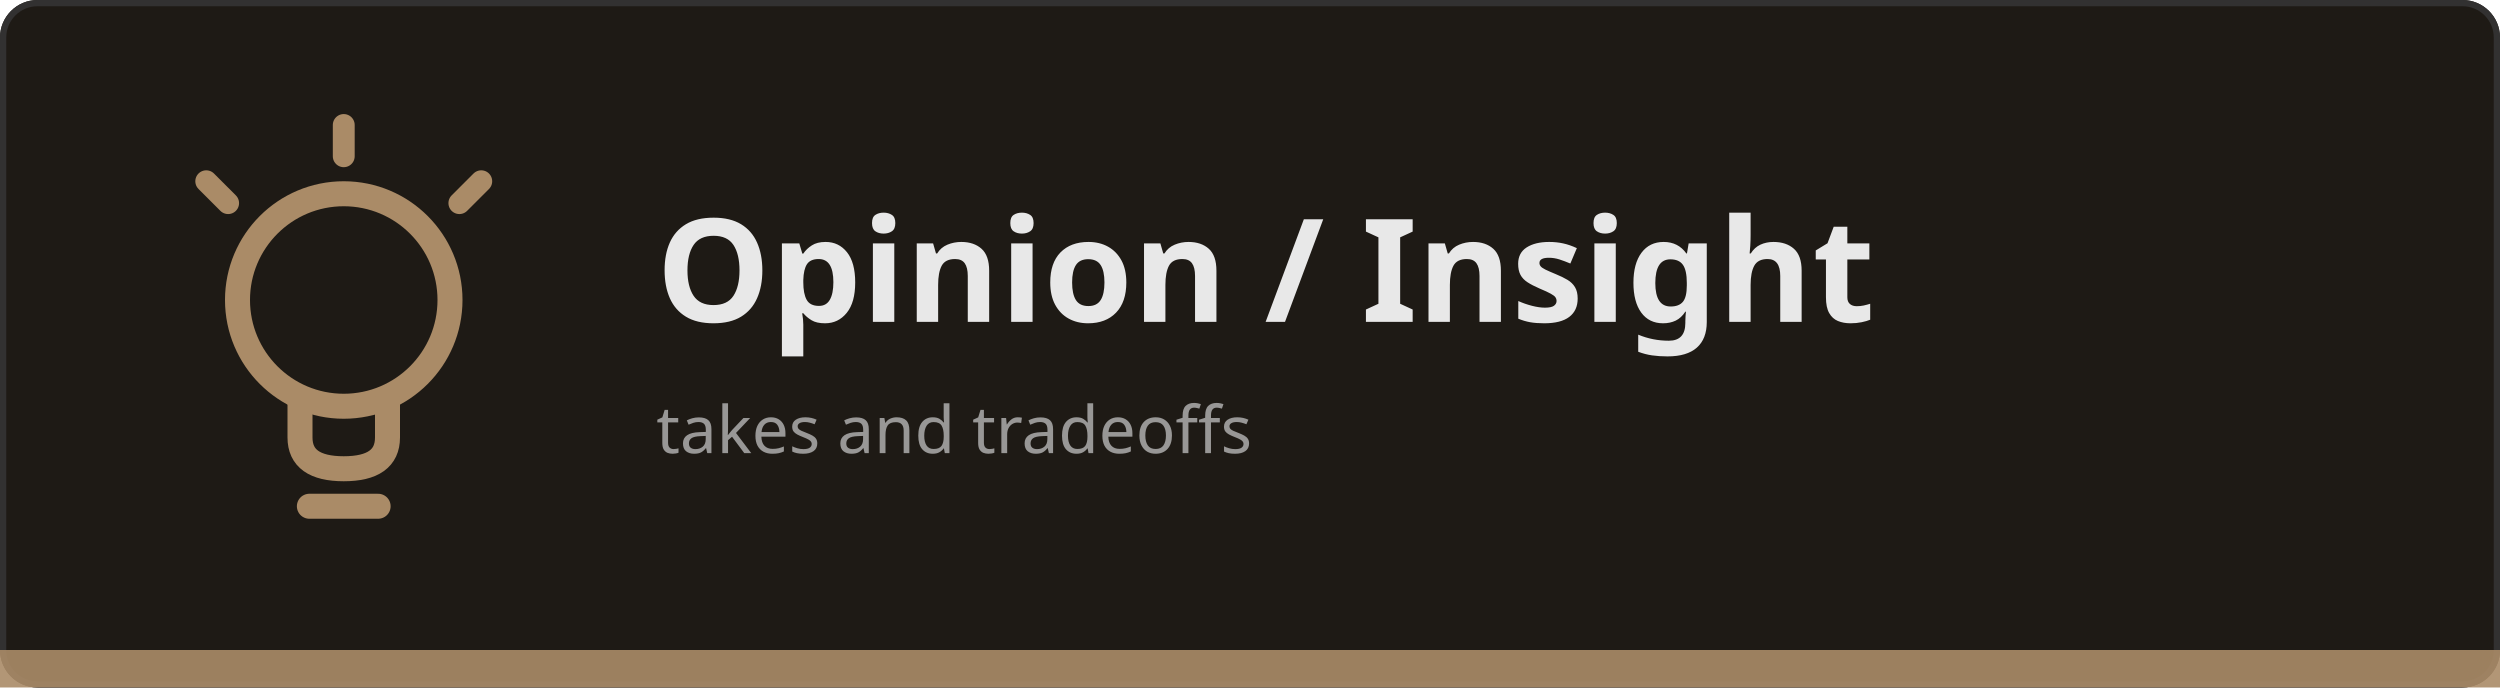
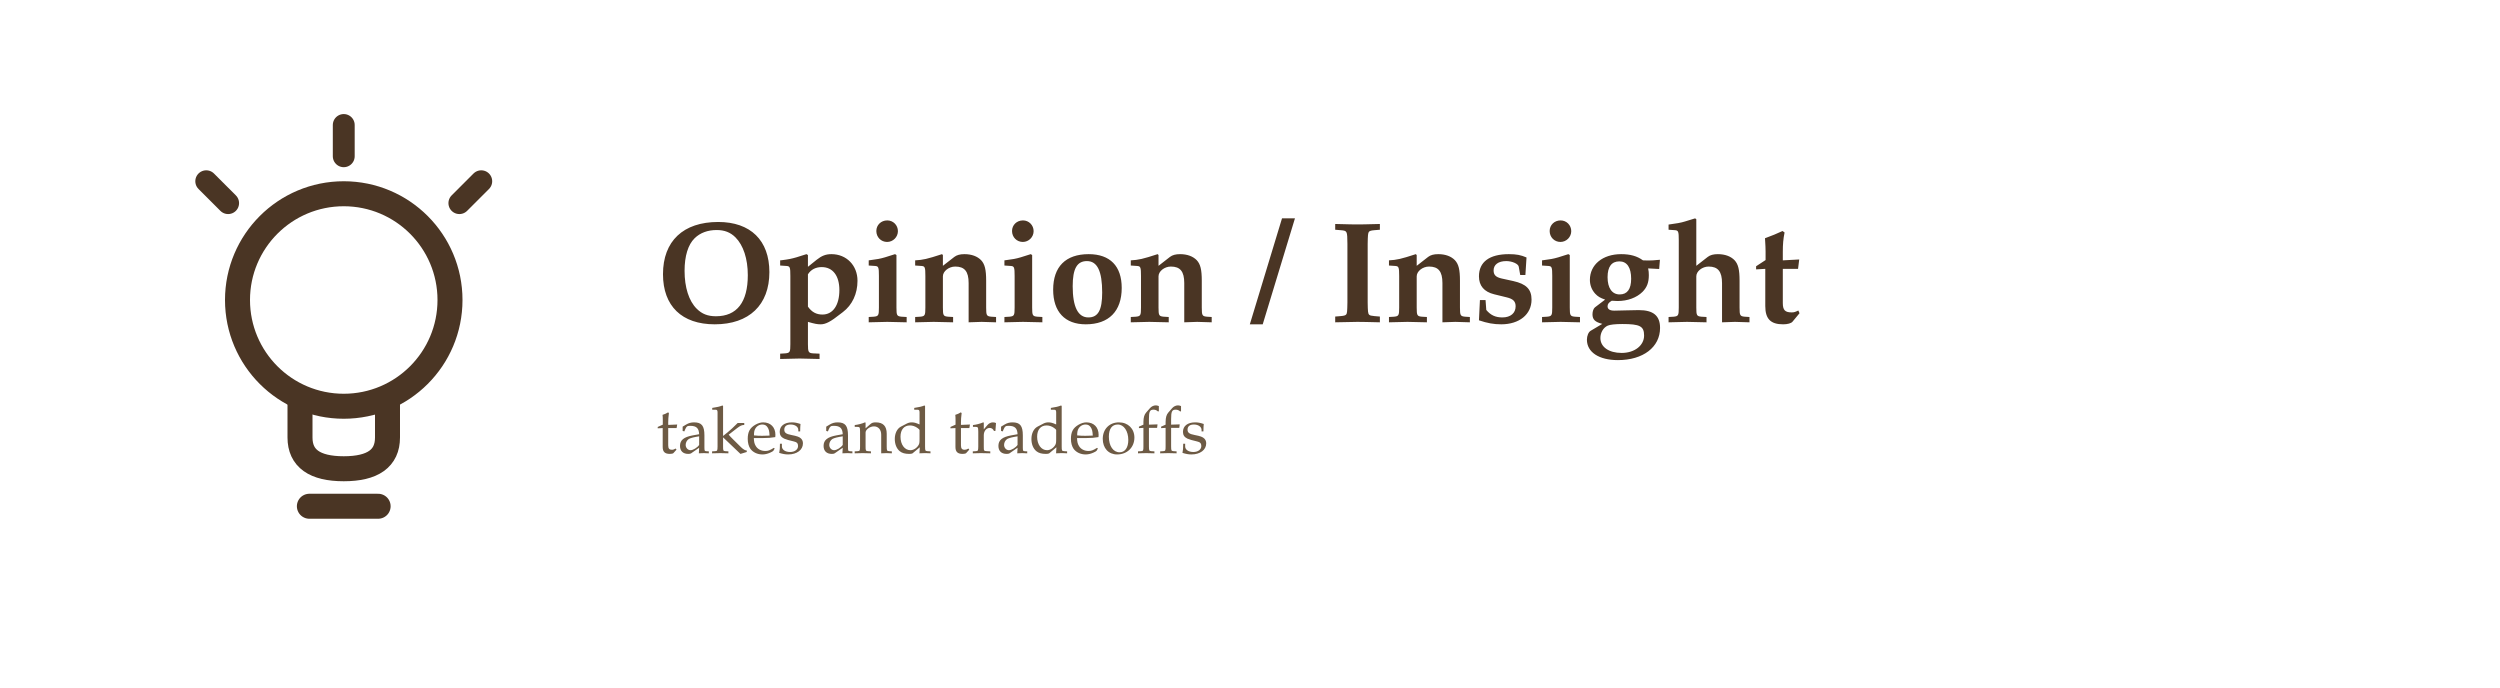
<svg xmlns="http://www.w3.org/2000/svg" viewBox="0 0 800 220" role="img" aria-label="Opinion / Insight">
-   <rect width="800" height="220" rx="12" fill="#1e1a15" />
-   <rect x="1" y="1" width="798" height="218" rx="11" fill="none" stroke="#323131" stroke-width="2" />
-   <rect x="0" y="208" width="800" height="12" fill="#aa8b67" opacity="0.9" />
  <g transform="translate(110,104)">
-     <circle cx="0" cy="-8" r="34" fill="none" stroke="#aa8b67" stroke-width="8" />
-     <path d="M-14,24 L-14,36 Q-14,46 0,46 Q14,46 14,36 L14,24" fill="none" stroke="#aa8b67" stroke-width="8" stroke-linecap="round" />
-     <line x1="-11" y1="58" x2="11" y2="58" stroke="#aa8b67" stroke-width="8" stroke-linecap="round" />
-     <line x1="0" y1="-64" x2="0" y2="-54" stroke="#aa8b67" stroke-width="7" stroke-linecap="round" />
-     <line x1="-44" y1="-46" x2="-37" y2="-39" stroke="#aa8b67" stroke-width="7" stroke-linecap="round" />
-     <line x1="44" y1="-46" x2="37" y2="-39" stroke="#aa8b67" stroke-width="7" stroke-linecap="round" />
+     <circle cx="0" cy="-8" r="34" fill="none" stroke="#4a3524" stroke-width="8" />
+     <path d="M-14,24 L-14,36 Q-14,46 0,46 Q14,46 14,36 L14,24" fill="none" stroke="#4a3524" stroke-width="8" stroke-linecap="round" />
+     <line x1="-11" y1="58" x2="11" y2="58" stroke="#4a3524" stroke-width="8" stroke-linecap="round" />
+     <line x1="0" y1="-64" x2="0" y2="-54" stroke="#4a3524" stroke-width="7" stroke-linecap="round" />
+     <line x1="-44" y1="-46" x2="-37" y2="-39" stroke="#4a3524" stroke-width="7" stroke-linecap="round" />
+     <line x1="44" y1="-46" x2="37" y2="-39" stroke="#4a3524" stroke-width="7" stroke-linecap="round" />
  </g>
-   <text x="210" y="103" font-family="system-ui,sans-serif" font-size="46" font-weight="700" fill="#e8e8e8">Opinion / Insight</text>
-   <text x="210" y="145" font-family="system-ui,sans-serif" font-size="21" fill="#989796">takes and tradeoffs</text>
+   <text x="210" y="103" font-family="Iowan Old Style,Palatino,Georgia,serif" font-size="46" font-weight="700" fill="#4a3524">Opinion / Insight</text>
+   <text x="210" y="145" font-family="Iowan Old Style,Palatino,Georgia,serif" font-size="21" fill="#6d5a44">takes and tradeoffs</text>
</svg>
